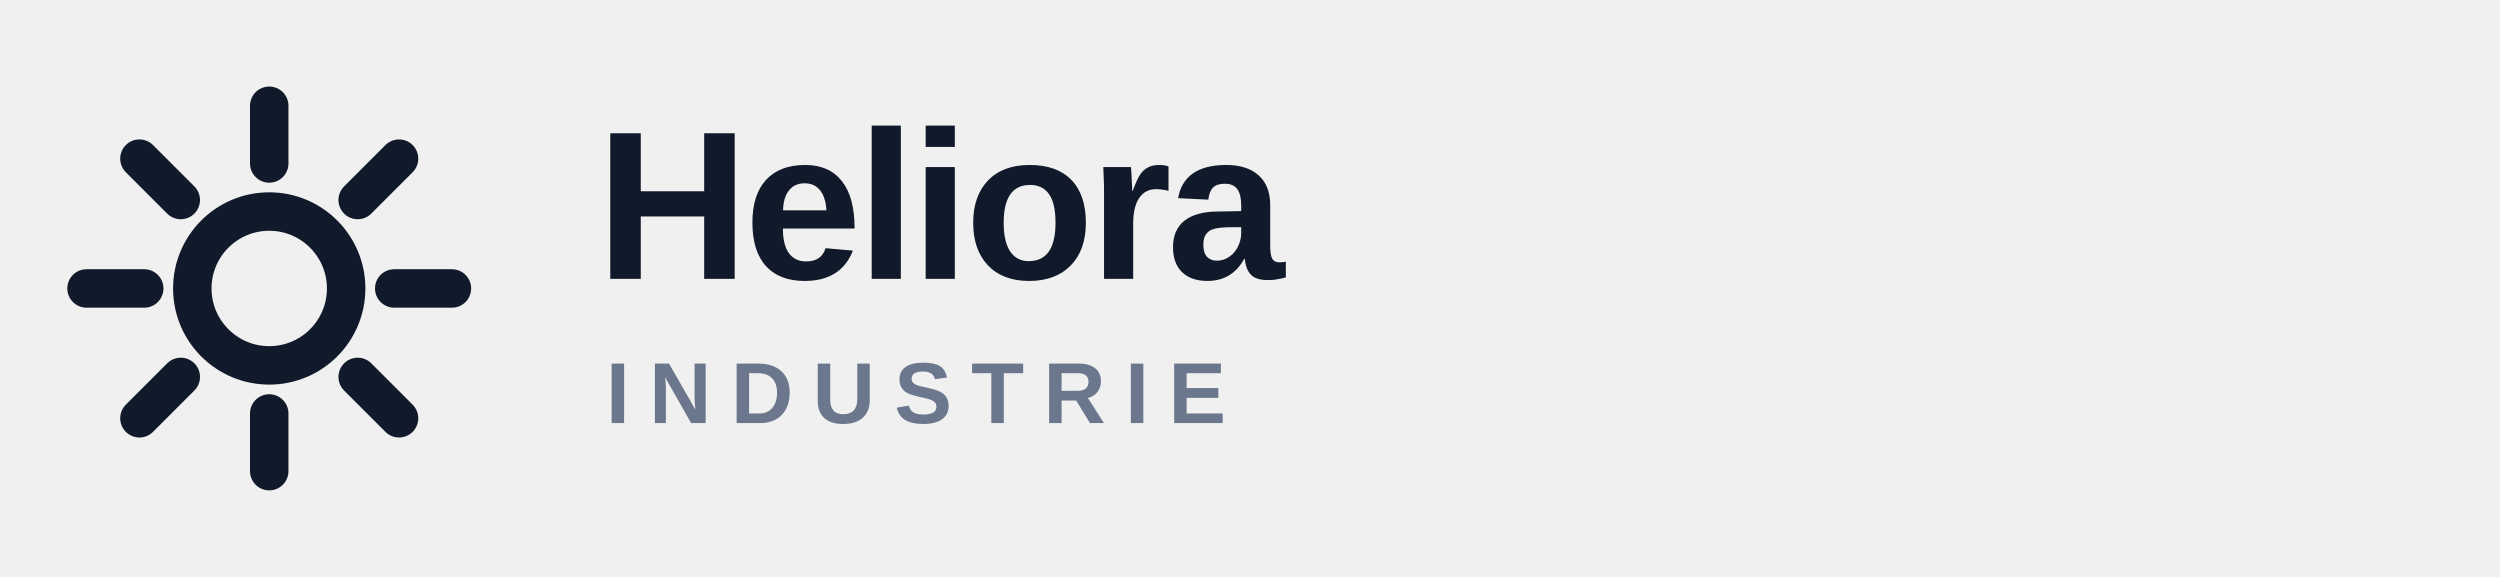
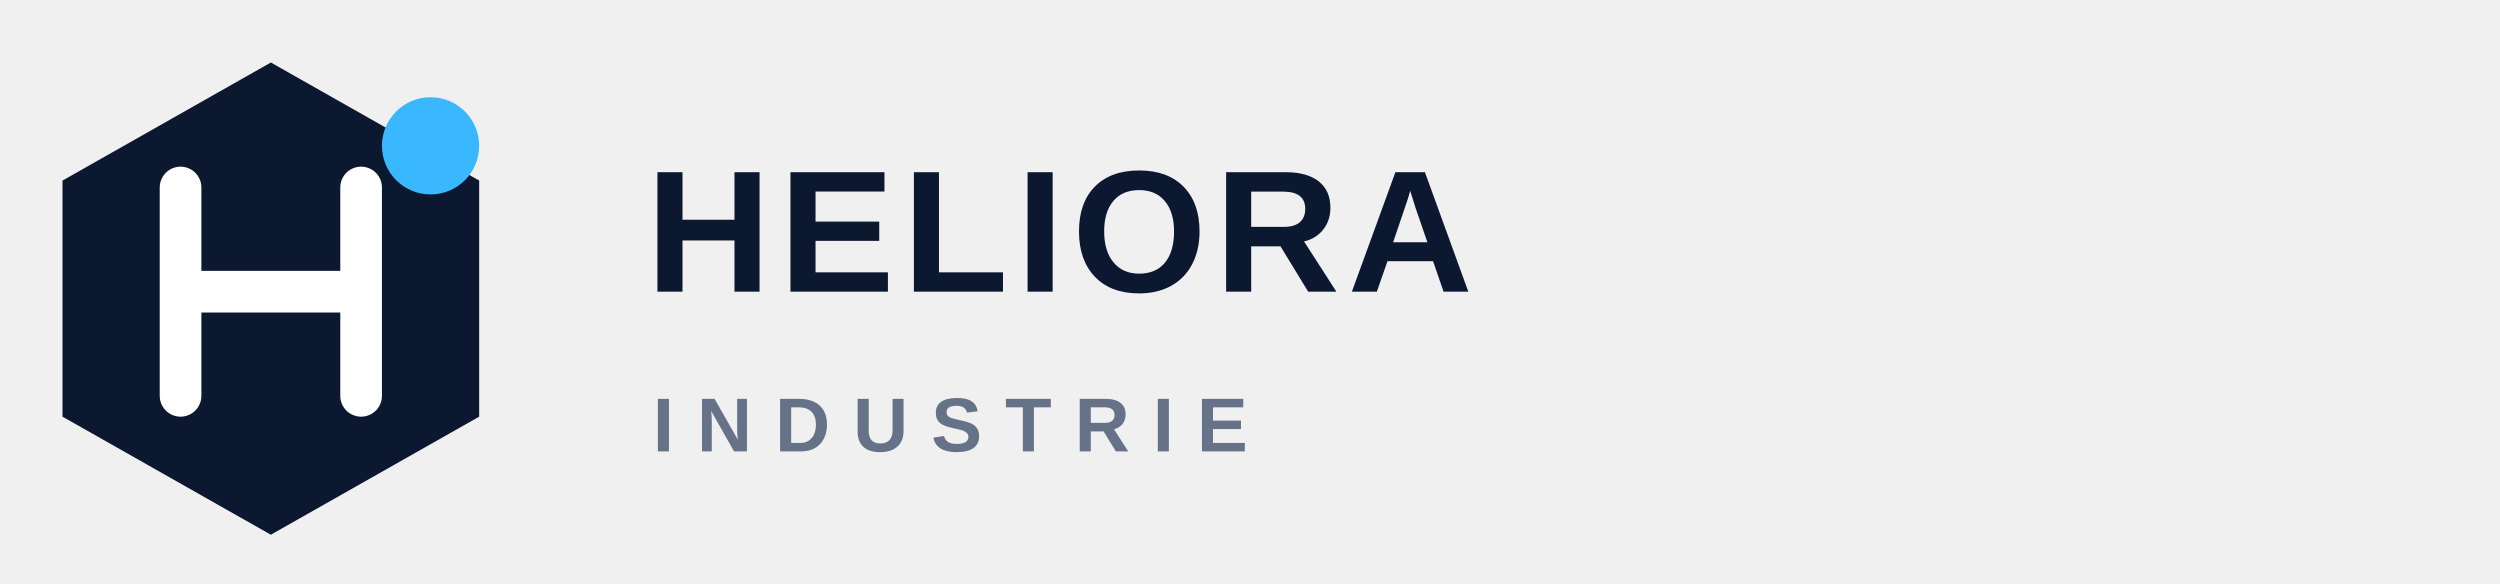
- <svg xmlns="http://www.w3.org/2000/svg" viewBox="0 0 260 60" role="img" aria-labelledby="title" style="color:#111a2a">
-   <g transform="translate(4 6)" color="#111a2a">
-     <circle cx="24" cy="24" r="8" fill="none" stroke="currentColor" stroke-width="4" />
-     <path d="M24 5v6M24 37v6M5 24h6M37 24h6M10.5 10.5l4.3 4.3M33.2 33.2l4.3 4.3M37.5 10.5l-4.3 4.3M14.8 33.2l-4.3 4.3" stroke="currentColor" stroke-width="4" stroke-linecap="round" />
+ <svg xmlns="http://www.w3.org/2000/svg" viewBox="0 0 360 84" role="img" aria-labelledby="t d">
+   <g fill="none" fill-rule="evenodd">
+     <g transform="translate(4 7)">
+       <path d="M35 2 65 19v34L35 70 5 53V19z" fill="#0B1830" />
+       <path d="M22 20v30M48 20v30M22 35h26" stroke="#fff" stroke-width="6" stroke-linecap="round" />
+       <circle cx="58" cy="14" r="7" fill="#39B8FF" />
+     </g>
+     <g transform="translate(93 18)">
+       <text x="0" y="24" fill="#0B1830" font-family="Arial, Helvetica, sans-serif" font-size="25" font-weight="800" letter-spacing="1.1">HELIORA</text>
+       <text x="1" y="47" fill="#667287" font-family="Arial, Helvetica, sans-serif" font-size="11" font-weight="700" letter-spacing="3.3">INDUSTRIE</text>
+     </g>
  </g>
-   <text x="62" y="29" font-family="Arial, Helvetica, sans-serif" font-size="22" font-weight="700" fill="#111a2a" letter-spacing="-.5">Heliora</text>
-   <text x="63" y="44" font-family="Arial, Helvetica, sans-serif" font-size="9" font-weight="700" fill="#6b778c" letter-spacing="2">INDUSTRIE</text>
</svg>
